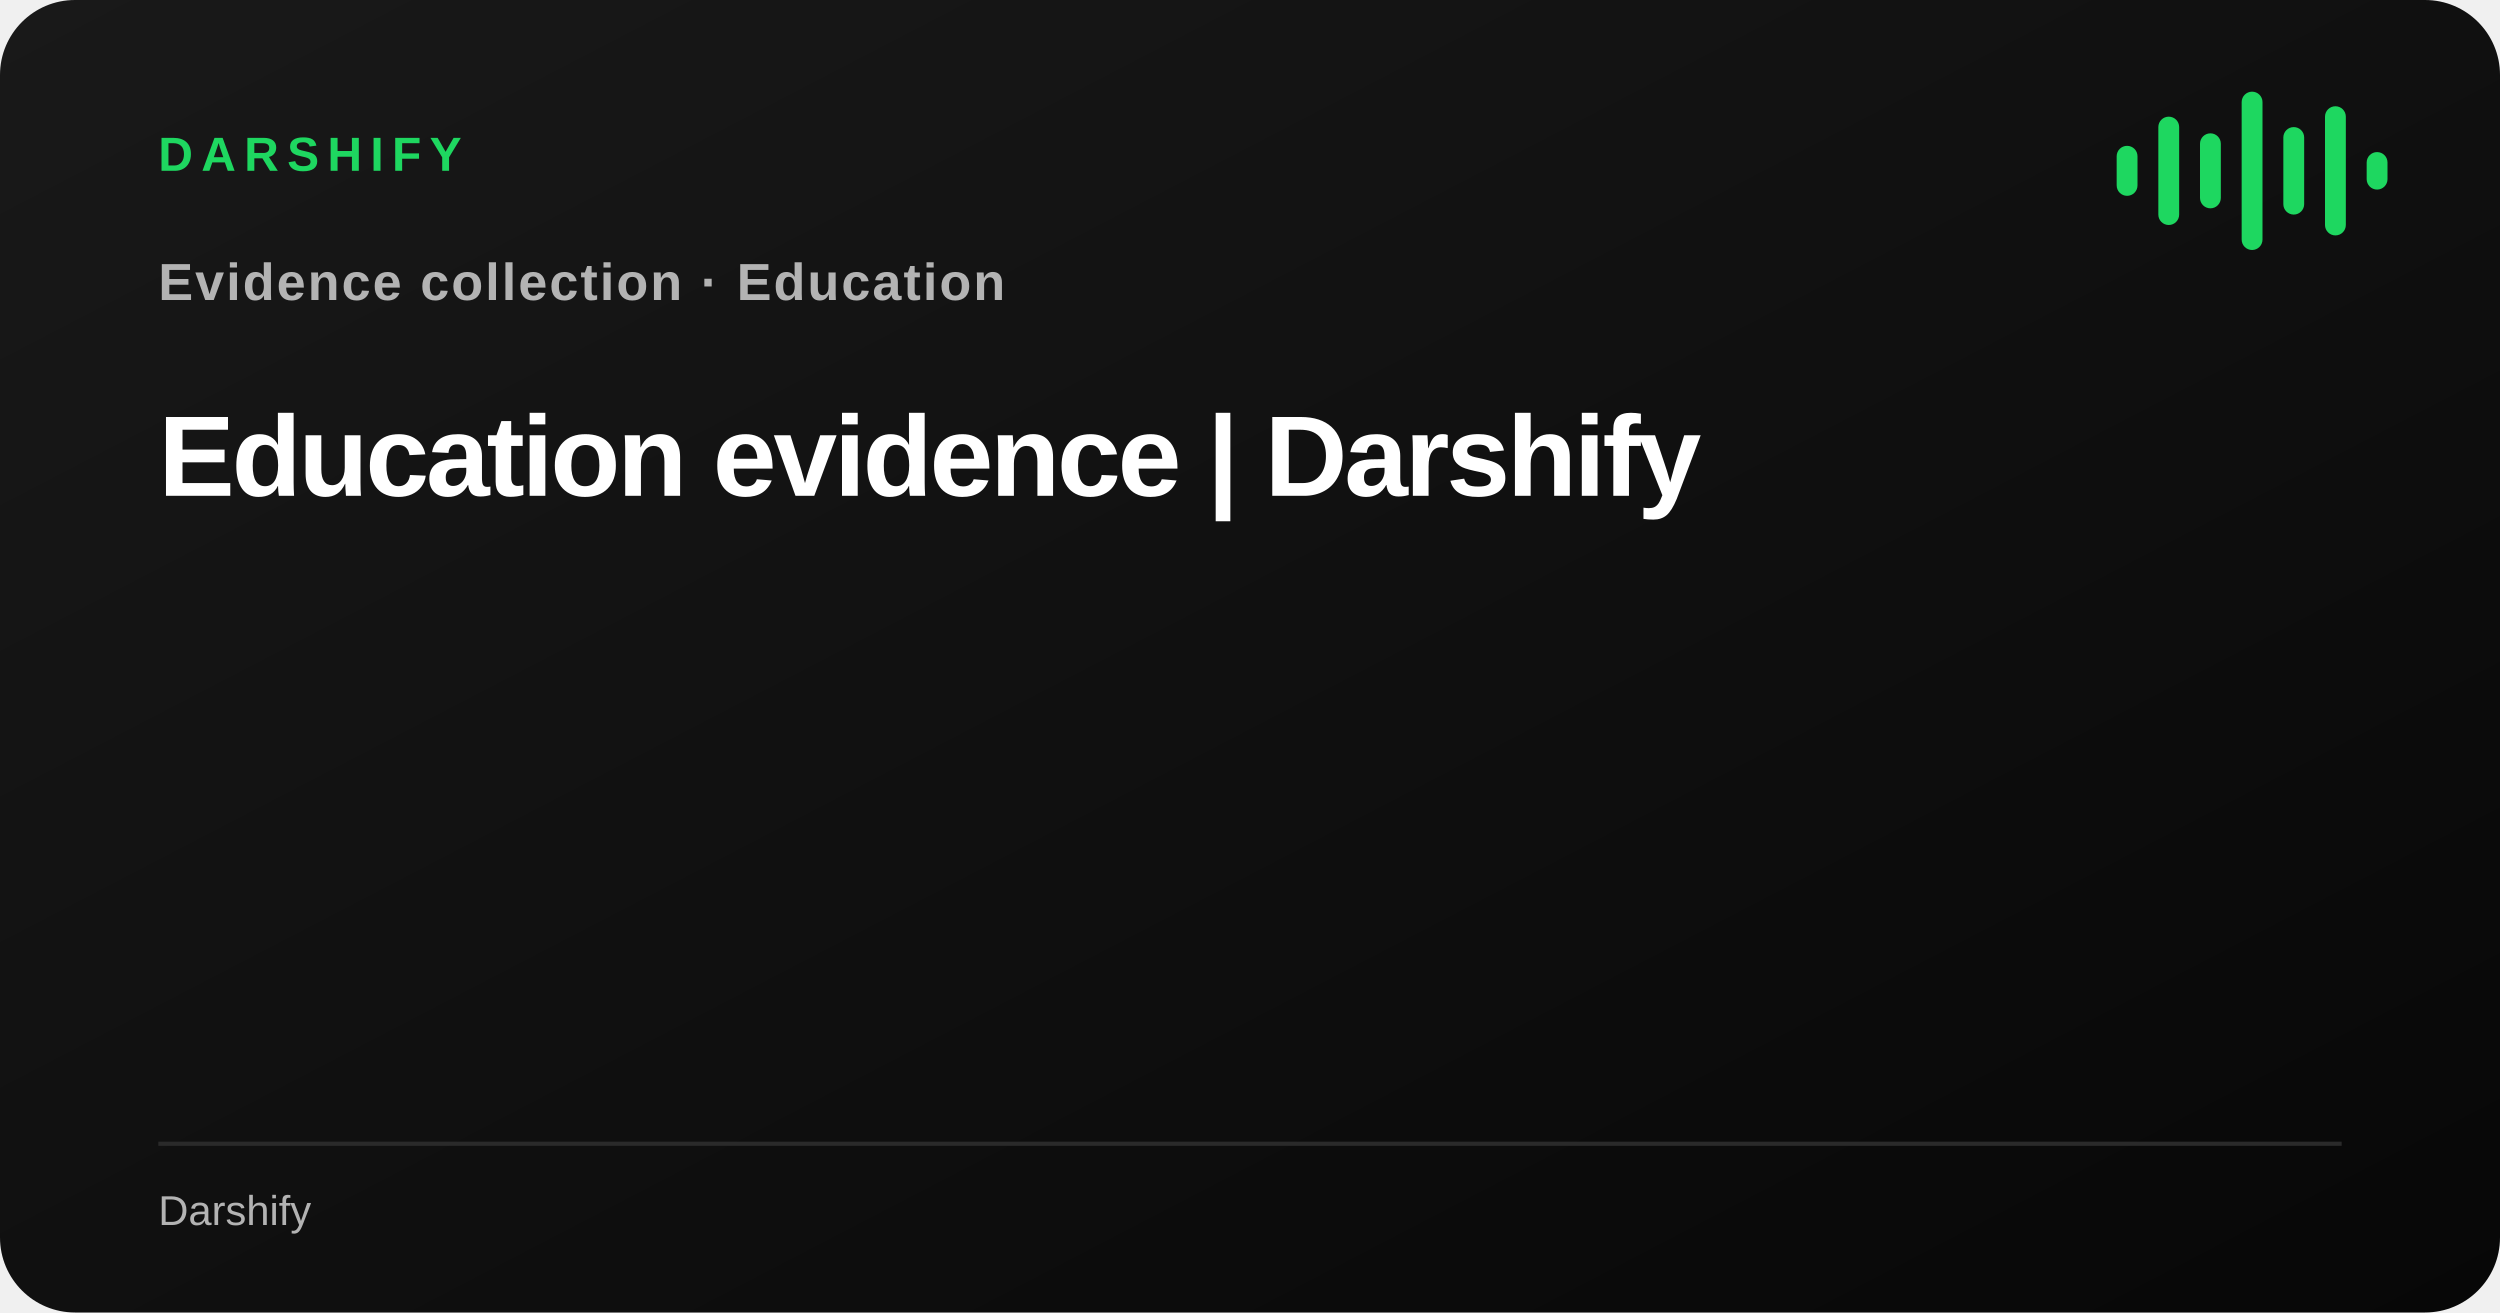
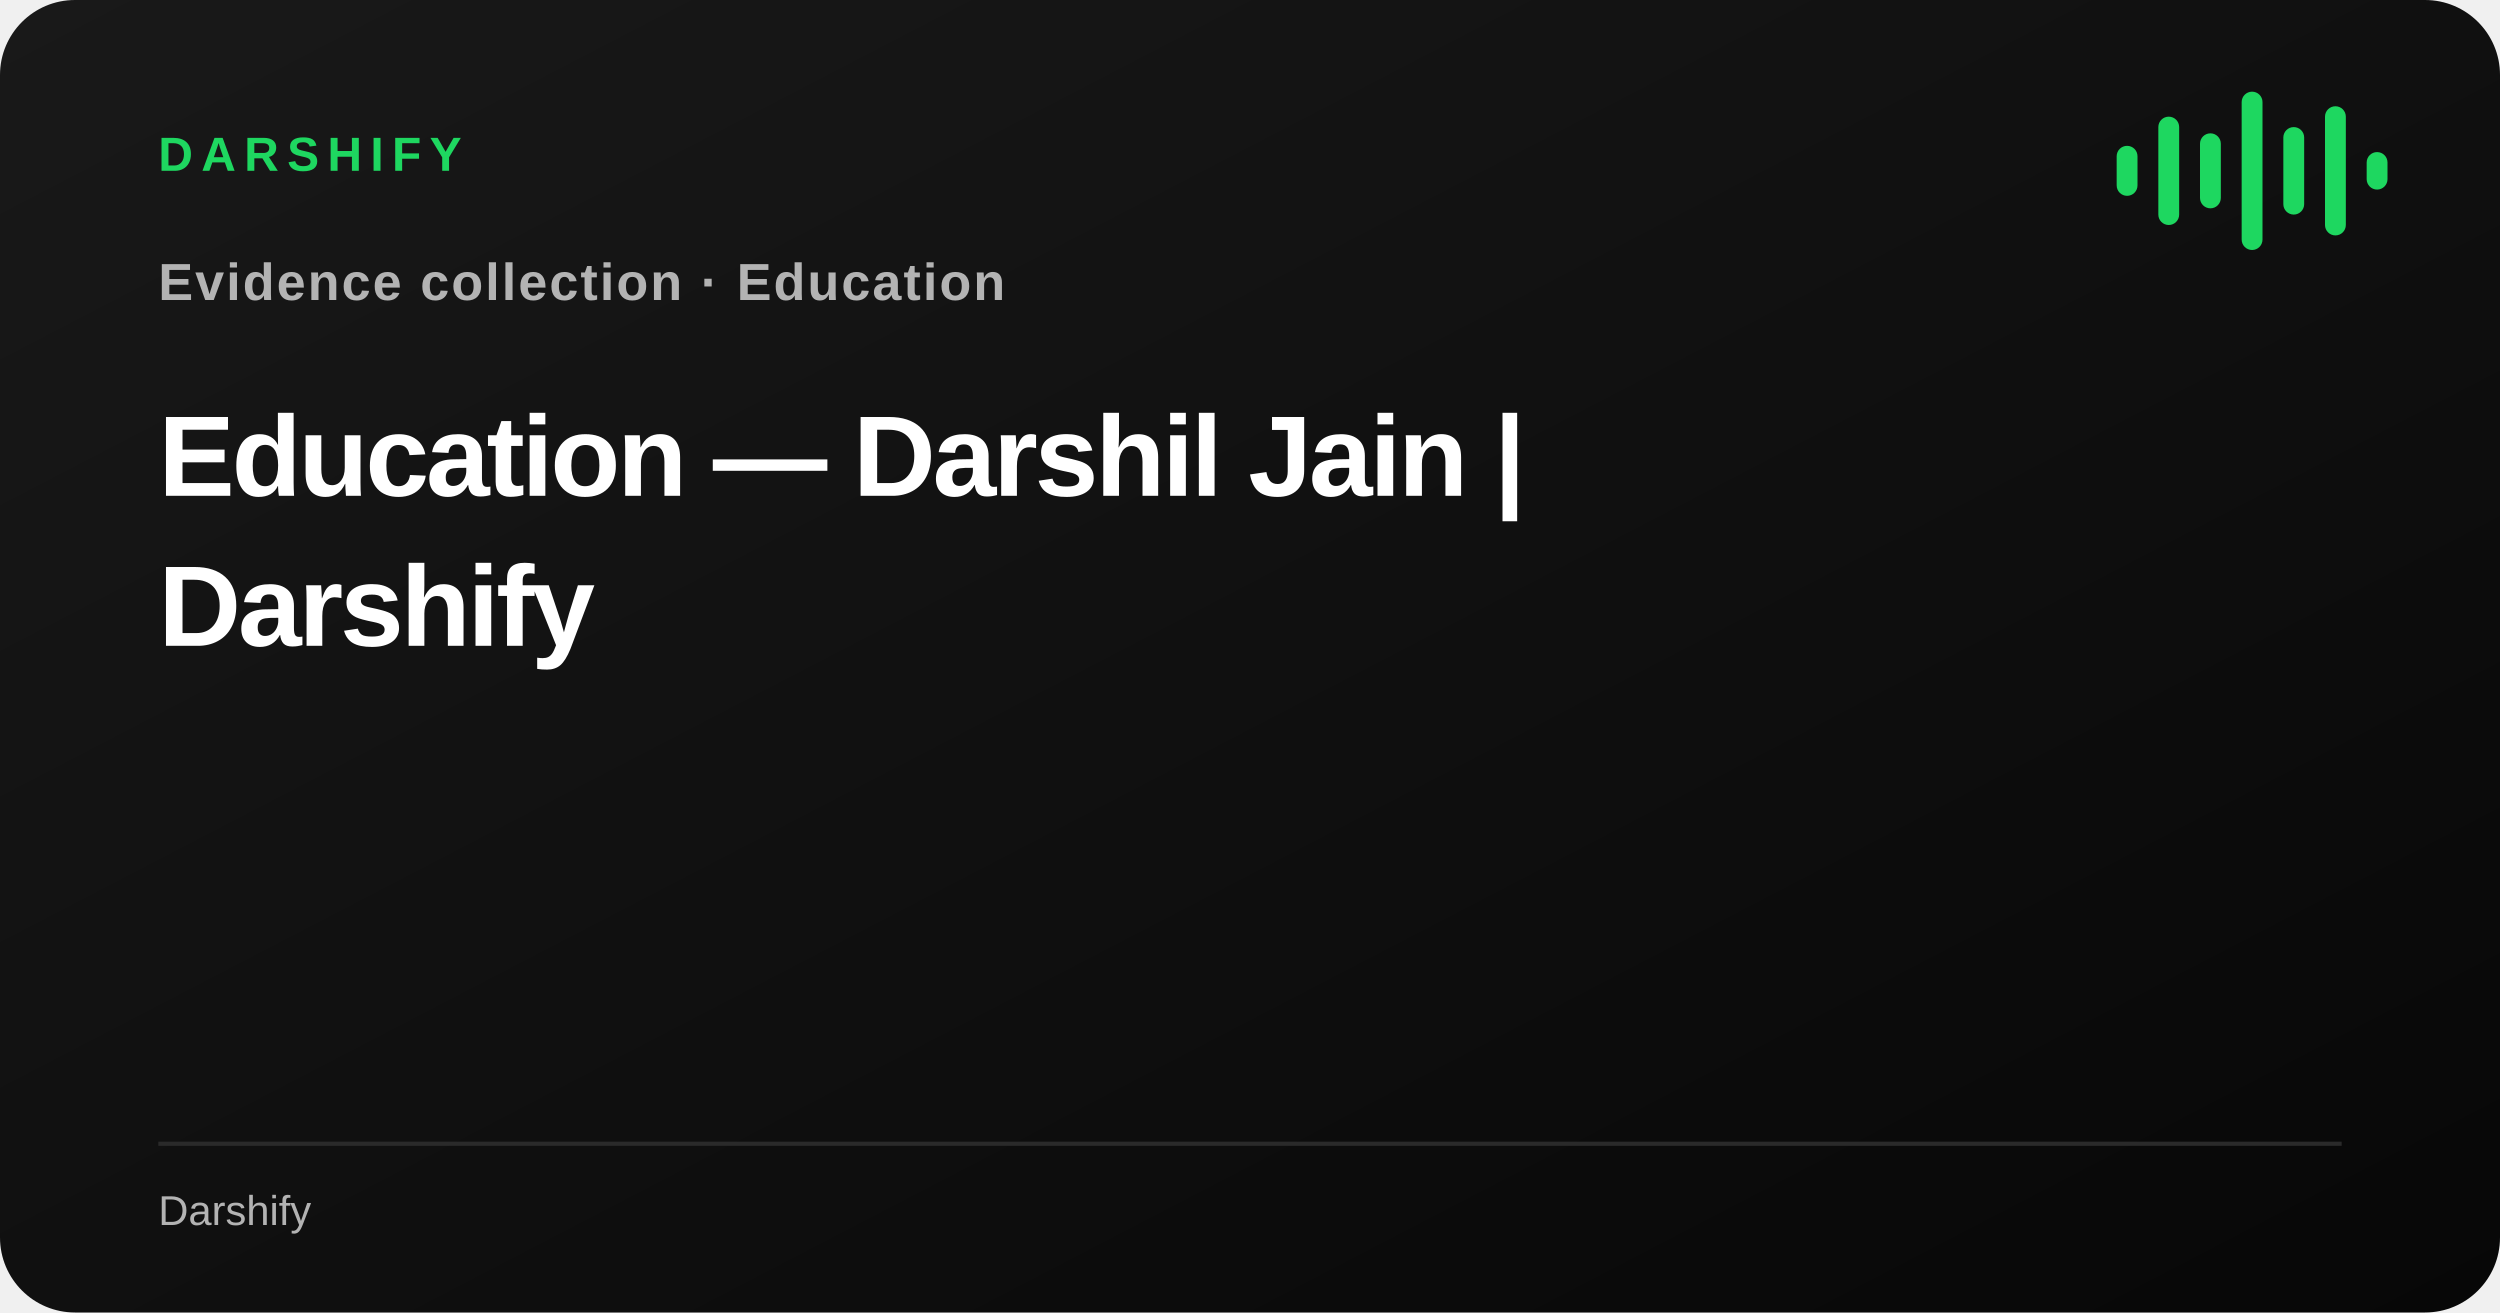
- <svg xmlns="http://www.w3.org/2000/svg" viewBox="0 0 1200 630" width="1200" height="630" role="img" aria-label="Education evidence | Darshify" data-route-id="collection:education">
+ <svg xmlns="http://www.w3.org/2000/svg" viewBox="0 0 1200 630" width="1200" height="630" role="img" aria-label="Education — Darshil Jain | Darshify" data-route-id="collection:education">
  <defs>
    <linearGradient id="surface" x1="0" y1="0" x2="1" y2="1">
      <stop offset="0" stop-color="#191919" />
      <stop offset="1" stop-color="#070707" />
    </linearGradient>
    <radialGradient id="glow" cx="0" cy="0" r="1" gradientTransform="translate(1030 86) rotate(135) scale(420)">
      <stop stop-color="#1ed760" stop-opacity=".38" />
      <stop offset="1" stop-color="#1ed760" stop-opacity="0" />
    </radialGradient>
  </defs>
  <rect width="1200" height="630" rx="36" fill="url(#surface)" />
  <rect width="1200" height="630" rx="36" fill="url(#glow)" />
  <g data-motif="proof-wave" aria-label="Evidence signal">
    <rect x="1016" y="70" width="10" height="24" rx="5" fill="#1ed760" />
    <rect x="1036" y="56" width="10" height="52" rx="5" fill="#1ed760" />
    <rect x="1056" y="64" width="10" height="36" rx="5" fill="#1ed760" />
    <rect x="1076" y="44" width="10" height="76" rx="5" fill="#1ed760" />
    <rect x="1096" y="61" width="10" height="42" rx="5" fill="#1ed760" />
    <rect x="1116" y="51" width="10" height="62" rx="5" fill="#1ed760" />
    <rect x="1136" y="73" width="10" height="18" rx="5" fill="#1ed760" />
  </g>
  <text x="76" y="82" fill="#1ed760" font-family="Arial, Helvetica, sans-serif" font-size="23" font-weight="700" letter-spacing="4">DARSHIFY</text>
  <text x="76" y="144" fill="#b3b3b3" font-family="Arial, Helvetica, sans-serif" font-size="25" font-weight="600" letter-spacing="1">Evidence collection · Education</text>
  <text fill="#ffffff" font-family="Arial, Helvetica, sans-serif" font-size="55" font-weight="800" letter-spacing="-1.5">
-     <tspan x="76" y="238">Education evidence | Darshify</tspan>
+     <tspan x="76" y="238">Education — Darshil Jain |</tspan>
+     <tspan x="76" y="310">Darshify</tspan>
  </text>
  <rect x="76" y="548" width="1048" height="2" fill="#2a2a2a" />
  <text x="76" y="588" fill="#b3b3b3" font-family="Arial, Helvetica, sans-serif" font-size="20">Darshify</text>
</svg>
